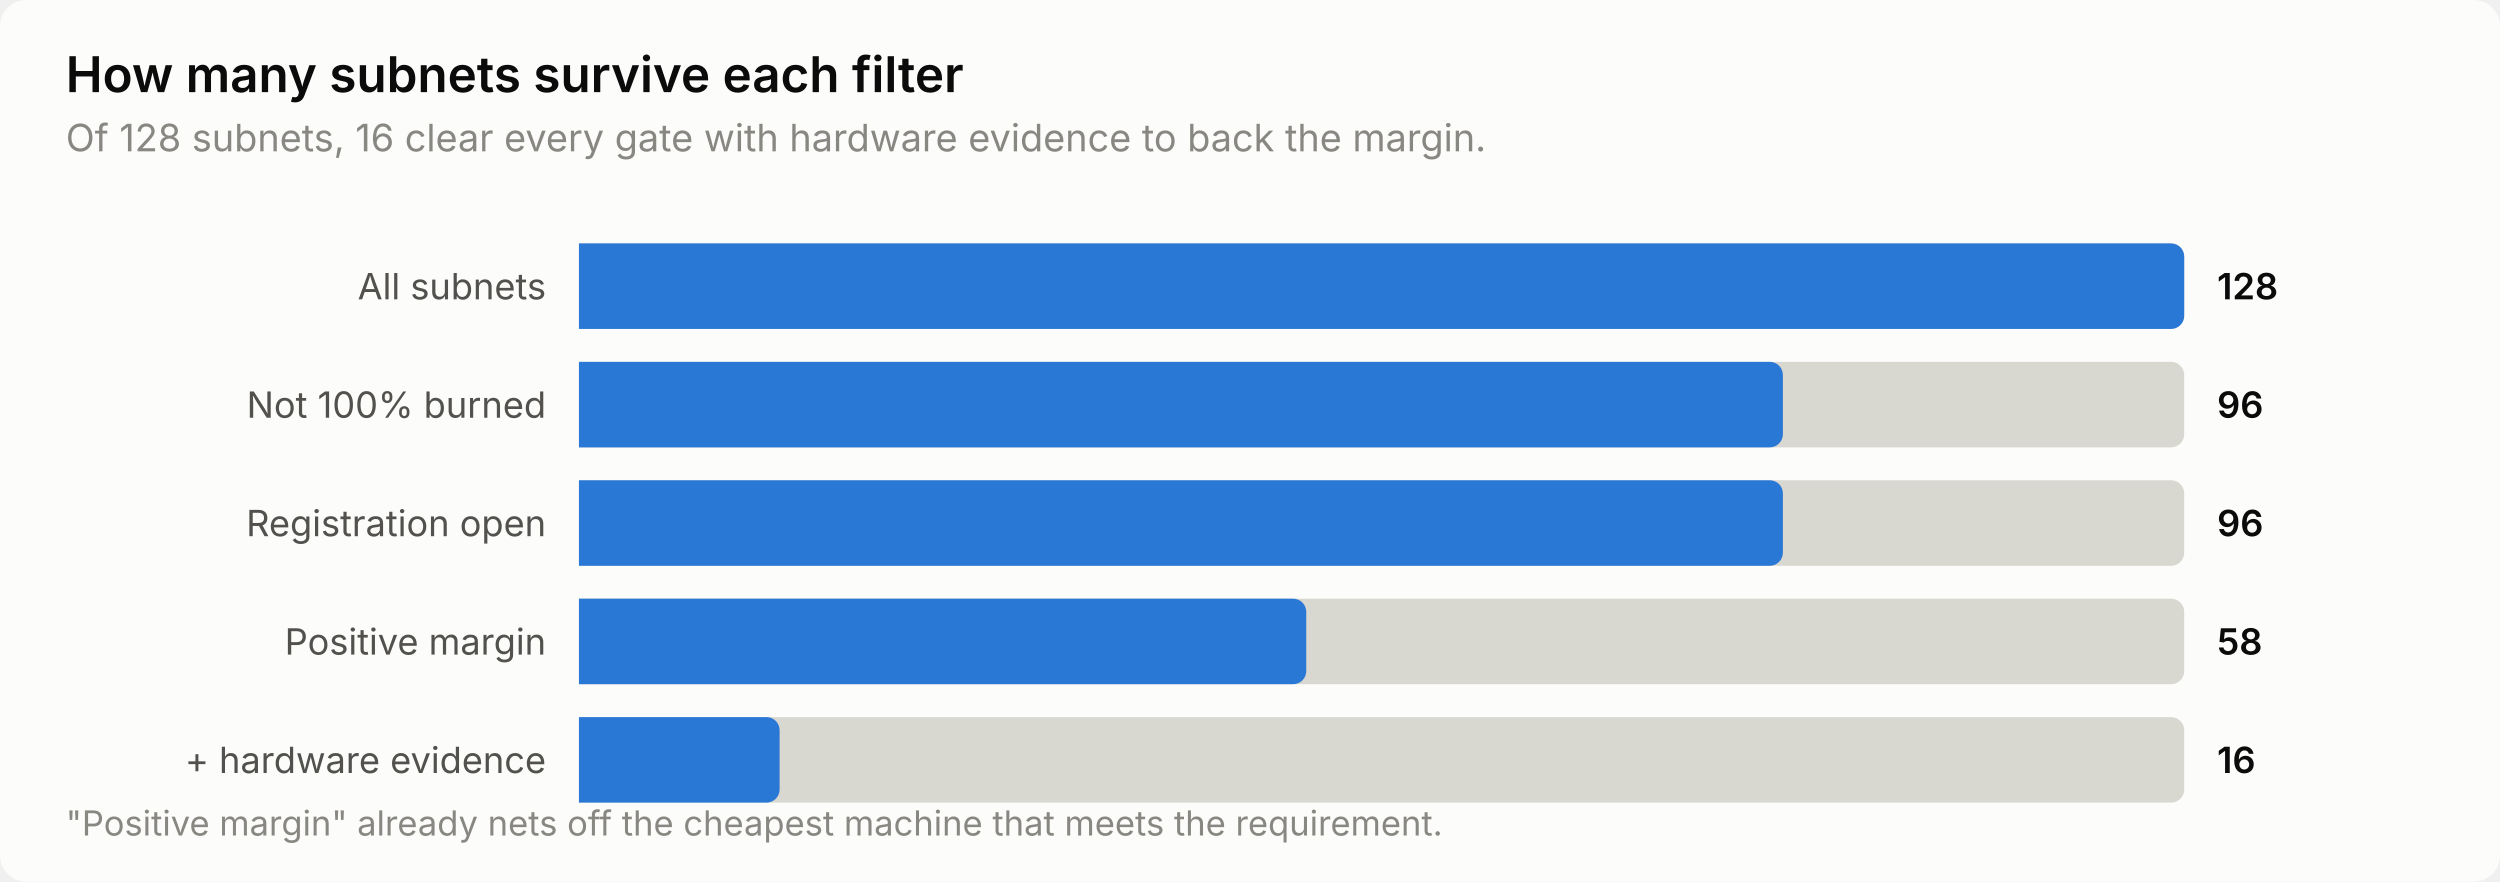
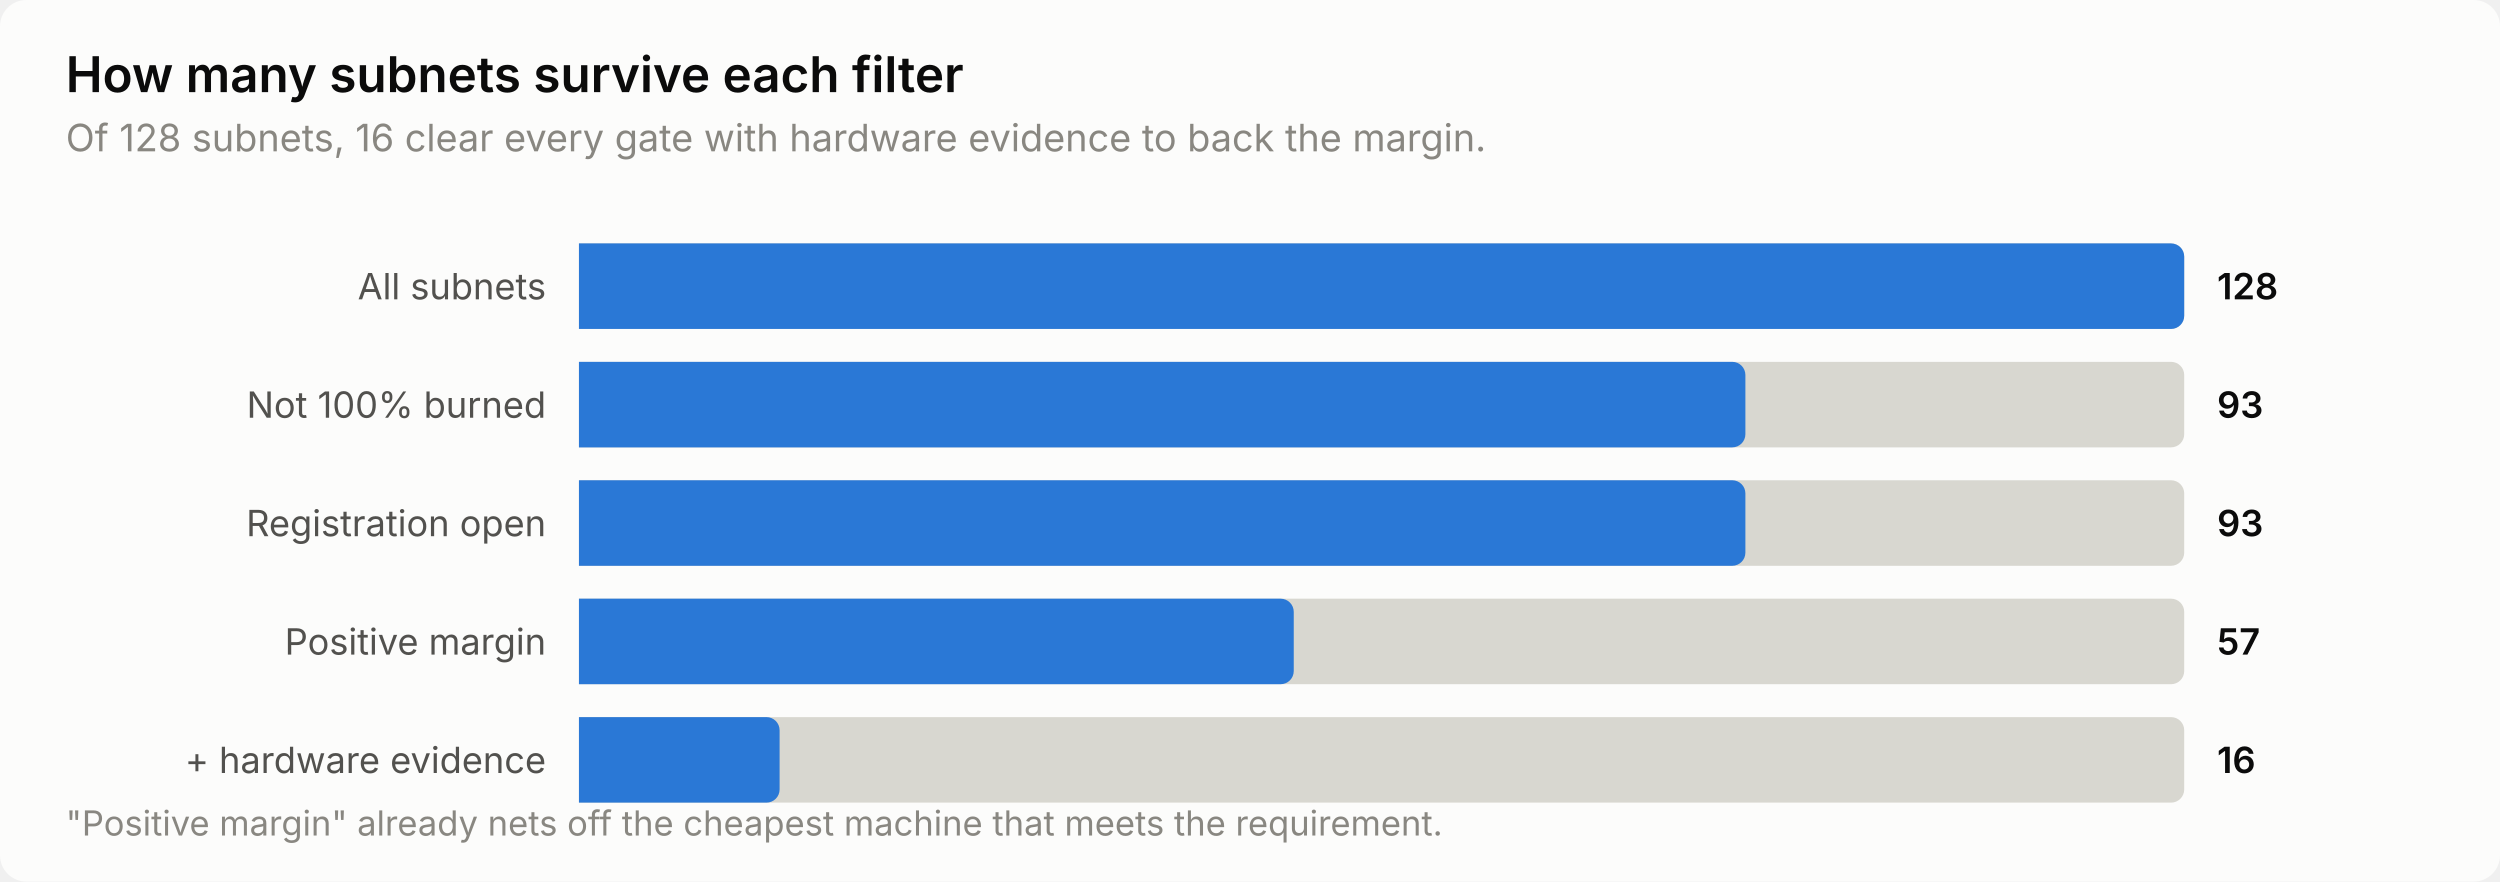
<svg xmlns="http://www.w3.org/2000/svg" width="760" height="268" viewBox="0 0 760 268" role="img" aria-label="How many subnets survive each filter">
  <style>
    text { font-family: system-ui, -apple-system, 'Segoe UI', sans-serif; }
    .t-title { font-size: 15px; font-weight: 600; }
    .t-sub { font-size: 11.5px; }
    .t-lab { font-size: 11px; }
    .t-val { font-size: 11px; font-weight: 600; font-variant-numeric: tabular-nums; }
    .t-tick { font-size: 10.5px; font-variant-numeric: tabular-nums; }

    .surface { fill: #fcfcfb; }
    .ink { fill: #0b0b0b; }
    .ink2 { fill: #52514e; }
    .muted { fill: #898781; }
    .grid { stroke: #e1e0d9; }
    .axis { stroke: #c3c2b7; }
    .accent { fill: #2a78d6; }
    .critical { fill: #d03b3b; }
    .deemph { fill: #d8d7d0; }

    @media (prefers-color-scheme: dark) {
      .surface { fill: #1a1a19; }
      .ink { fill: #ffffff; }
      .ink2 { fill: #c3c2b7; }
      .muted { fill: #898781; }
      .grid { stroke: #2c2c2a; }
      .axis { stroke: #383835; }
      .accent { fill: #3987e5; }
      .deemph { fill: #3a3a37; }
    }
</style>
  <rect class="surface" width="760" height="268" rx="8" />
  <text class="ink t-title" x="20" y="28">How many subnets survive each filter</text>
  <text class="muted t-sub" x="20" y="46">Of 128 subnets, 16 clear every gate with hardware evidence to back the margin.</text>
  <text class="ink2 t-lab" x="166" y="91" text-anchor="end">All subnets</text>
  <path class="deemph" d="M176.0,74.0 H660.0 a4.0,4.0 0 0 1 4.0,4.0 V96.0 a4.0,4.0 0 0 1 -4.0,4.0 H176.0 Z" />
  <path class="accent" d="M176.0,74.0 H660.0 a4.0,4.0 0 0 1 4.0,4.0 V96.0 a4.0,4.0 0 0 1 -4.0,4.0 H176.0 Z" />
  <text class="ink t-val" x="674" y="91">128</text>
  <text class="ink2 t-lab" x="166" y="127" text-anchor="end">Not 100% burned</text>
  <path class="deemph" d="M176.0,110.0 H660.0 a4.0,4.0 0 0 1 4.0,4.0 V132.0 a4.0,4.0 0 0 1 -4.0,4.0 H176.0 Z" />
-   <path class="accent" d="M176.0,110.0 H538.0 a4.0,4.0 0 0 1 4.0,4.0 V132.0 a4.0,4.0 0 0 1 -4.0,4.0 H176.0 Z" />
-   <text class="ink t-val" x="674" y="127">96</text>
+   <path class="accent" d="M176.0,110.0 H526.6 a4.0,4.0 0 0 1 4.0,4.0 V132.0 a4.0,4.0 0 0 1 -4.0,4.0 H176.0 Z" />
+   <text class="ink t-val" x="674" y="127">93</text>
  <text class="ink2 t-lab" x="166" y="163" text-anchor="end">Registration open</text>
  <path class="deemph" d="M176.0,146.0 H660.0 a4.0,4.0 0 0 1 4.0,4.0 V168.0 a4.0,4.0 0 0 1 -4.0,4.0 H176.0 Z" />
-   <path class="accent" d="M176.0,146.0 H538.0 a4.0,4.0 0 0 1 4.0,4.0 V168.0 a4.0,4.0 0 0 1 -4.0,4.0 H176.0 Z" />
-   <text class="ink t-val" x="674" y="163">96</text>
+   <path class="accent" d="M176.0,146.0 H526.6 a4.0,4.0 0 0 1 4.0,4.0 V168.0 a4.0,4.0 0 0 1 -4.0,4.0 H176.0 Z" />
+   <text class="ink t-val" x="674" y="163">93</text>
  <text class="ink2 t-lab" x="166" y="199" text-anchor="end">Positive margin</text>
  <path class="deemph" d="M176.0,182.0 H660.0 a4.0,4.0 0 0 1 4.0,4.0 V204.0 a4.0,4.0 0 0 1 -4.0,4.0 H176.0 Z" />
-   <path class="accent" d="M176.0,182.0 H393.1 a4.0,4.0 0 0 1 4.0,4.0 V204.0 a4.0,4.0 0 0 1 -4.0,4.0 H176.0 Z" />
-   <text class="ink t-val" x="674" y="199">58</text>
+   <path class="accent" d="M176.0,182.0 H389.3 a4.0,4.0 0 0 1 4.0,4.0 V204.0 a4.0,4.0 0 0 1 -4.0,4.0 H176.0 Z" />
+   <text class="ink t-val" x="674" y="199">57</text>
  <text class="ink2 t-lab" x="166" y="235" text-anchor="end">+ hardware evidence</text>
  <path class="deemph" d="M176.0,218.0 H660.0 a4.0,4.0 0 0 1 4.0,4.0 V240.0 a4.0,4.0 0 0 1 -4.0,4.0 H176.0 Z" />
  <path class="accent" d="M176.0,218.0 H233.0 a4.0,4.0 0 0 1 4.0,4.0 V240.0 a4.0,4.0 0 0 1 -4.0,4.0 H176.0 Z" />
  <text class="ink t-val" x="674" y="235">16</text>
  <text class="muted t-tick" x="20" y="254">"Positive margin" already nets off the cheapest machine that meets the requirement.</text>
</svg>
